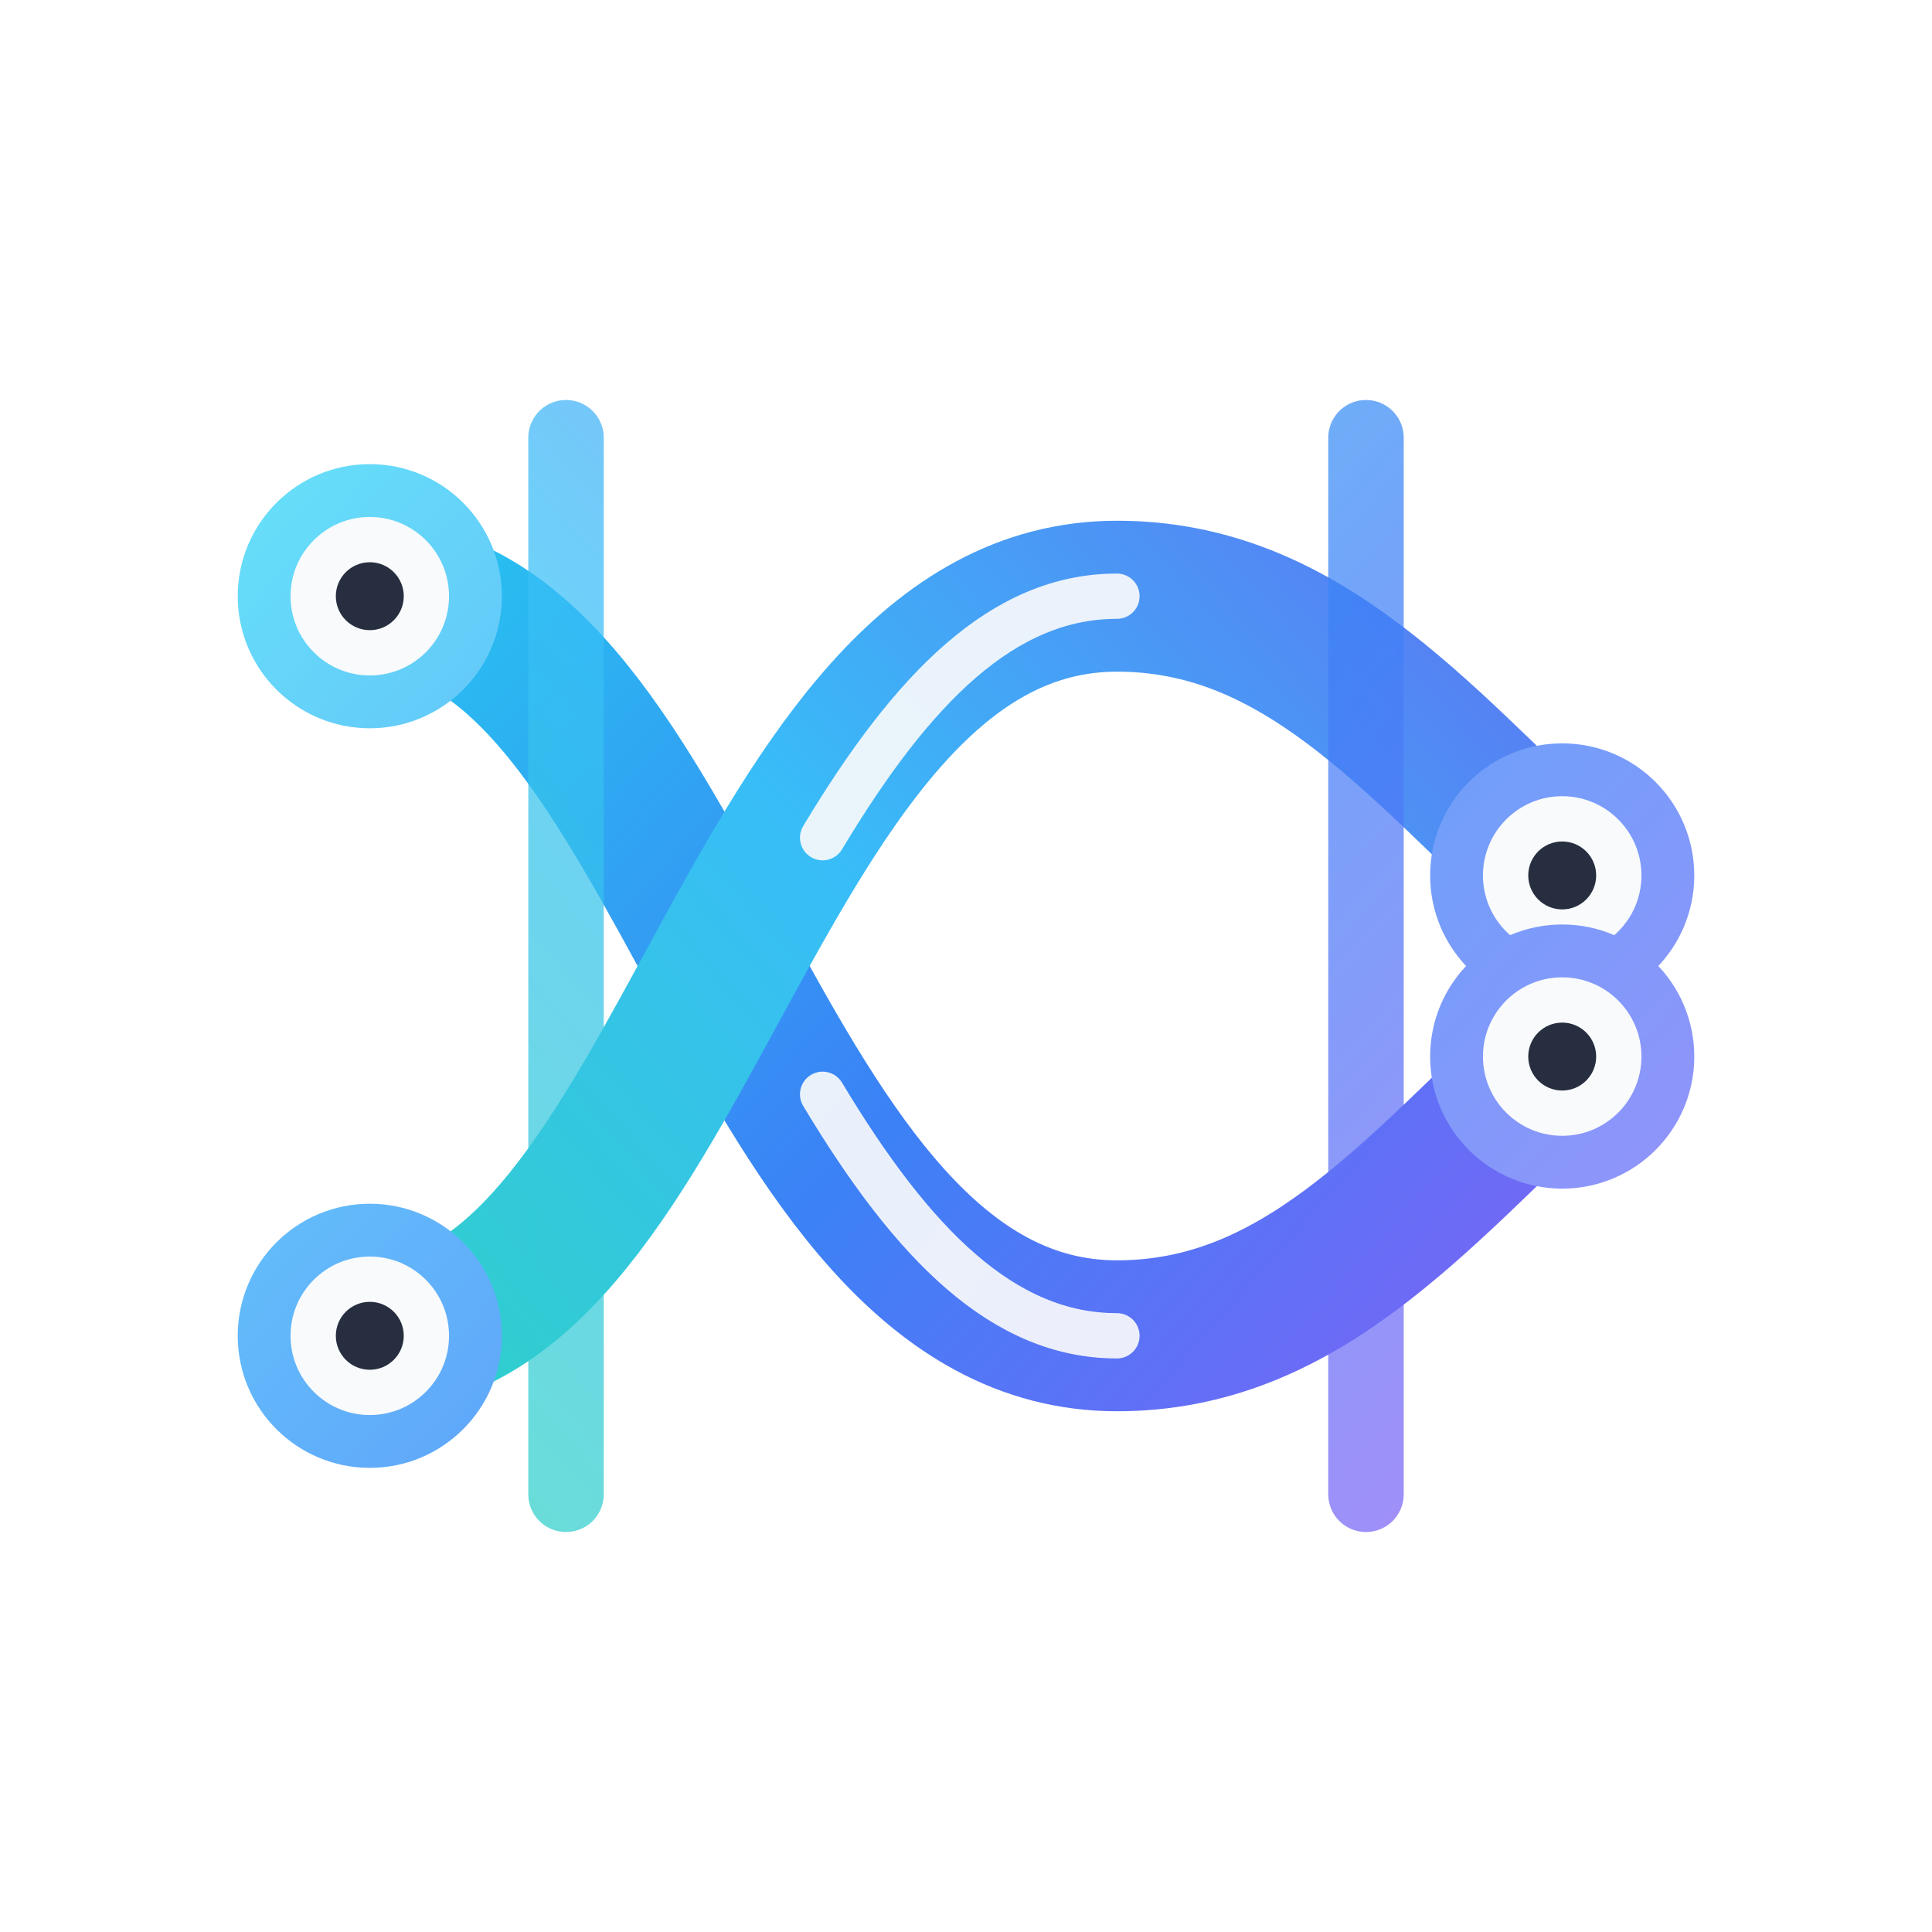
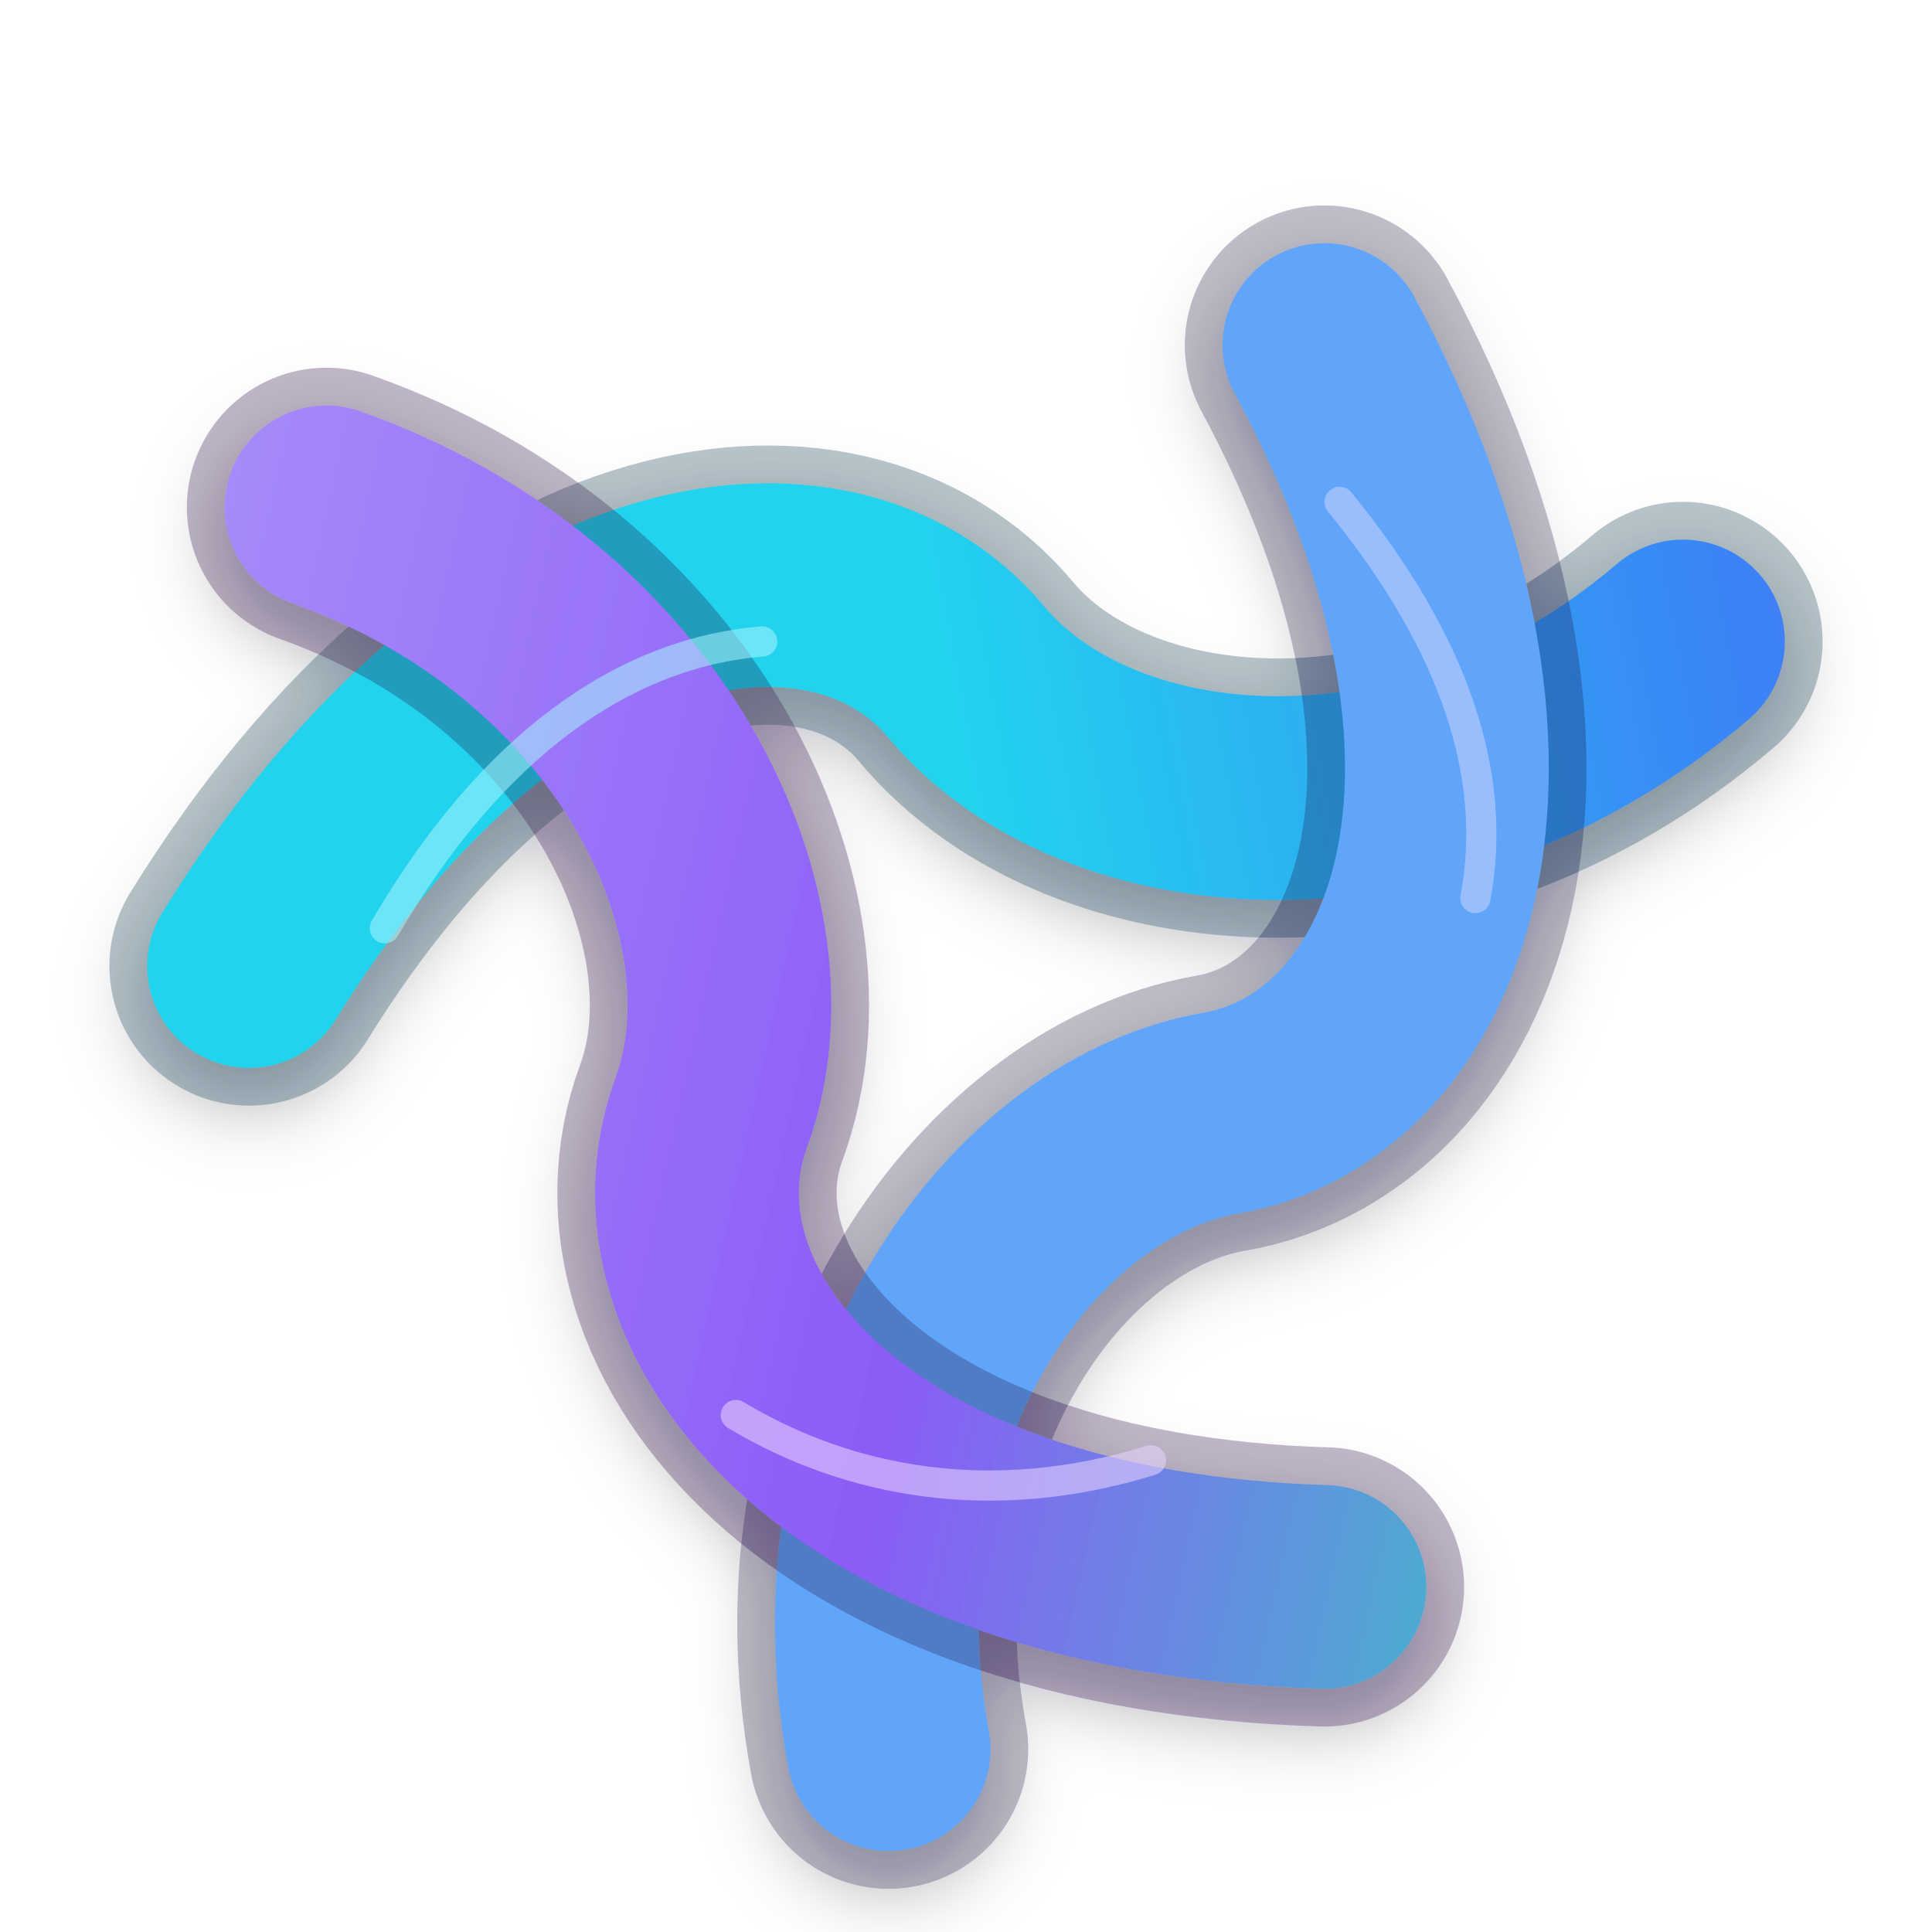
- <svg xmlns="http://www.w3.org/2000/svg" viewBox="0 0 256 256" role="img" aria-labelledby="title desc">
+ <svg xmlns="http://www.w3.org/2000/svg" viewBox="0 0 512 512" role="img" aria-labelledby="title desc">
  <defs>
-     <linearGradient id="routeA" x1="42" y1="52" x2="214" y2="204" gradientUnits="userSpaceOnUse">
+     <linearGradient id="meshA" x1="56" y1="252" x2="454" y2="178" gradientUnits="userSpaceOnUse">
      <stop offset="0" stop-color="#22D3EE" />
-       <stop offset="0.52" stop-color="#3B82F6" />
+       <stop offset=".52" stop-color="#3B82F6" />
      <stop offset="1" stop-color="#8B5CF6" />
    </linearGradient>
-     <linearGradient id="routeB" x1="42" y1="204" x2="214" y2="52" gradientUnits="userSpaceOnUse">
-       <stop offset="0" stop-color="#2DD4BF" />
-       <stop offset="0.48" stop-color="#38BDF8" />
-       <stop offset="1" stop-color="#6366F1" />
+     <linearGradient id="meshB" x1="76" y1="114" x2="410" y2="424" gradientUnits="userSpaceOnUse">
+       <stop offset="0" stop-color="#60A5FA" />
+       <stop offset=".52" stop-color="#6366F1" />
+       <stop offset="1" stop-color="#C084FC" />
    </linearGradient>
-     <linearGradient id="nodeStroke" x1="32" y1="40" x2="224" y2="216" gradientUnits="userSpaceOnUse">
-       <stop offset="0" stop-color="#67E8F9" />
-       <stop offset="0.5" stop-color="#60A5FA" />
-       <stop offset="1" stop-color="#A78BFA" />
+     <linearGradient id="meshC" x1="432" y1="86" x2="118" y2="430" gradientUnits="userSpaceOnUse">
+       <stop offset="0" stop-color="#A78BFA" />
+       <stop offset=".50" stop-color="#8B5CF6" />
+       <stop offset="1" stop-color="#2DD4BF" />
    </linearGradient>
+     <filter id="meshDepth" x="-28%" y="-28%" width="156%" height="156%">
+       <feDropShadow dx="0" dy="8" stdDeviation="8" flood-color="#020617" flood-opacity=".28" />
+     </filter>
  </defs>
-   <path d="M49 79c42 0 50 98 99 98 24 0 39-18 59-37" fill="none" stroke="url(#routeA)" stroke-width="20" stroke-linecap="round" />
-   <path d="M49 177c42 0 50-98 99-98 24 0 39 18 59 37" fill="none" stroke="url(#routeB)" stroke-width="20" stroke-linecap="round" />
-   <path d="M75 58v140" fill="none" stroke="url(#routeB)" stroke-width="10" stroke-linecap="round" opacity="0.72" />
-   <path d="M181 58v140" fill="none" stroke="url(#routeA)" stroke-width="10" stroke-linecap="round" opacity="0.72" />
-   <path d="M109 111c12-20 24-32 39-32" fill="none" stroke="#F8FAFC" stroke-width="6" stroke-linecap="round" opacity="0.92" />
-   <path d="M109 145c12 20 24 32 39 32" fill="none" stroke="#F8FAFC" stroke-width="6" stroke-linecap="round" opacity="0.92" />
-   <g fill="#F8FAFC" stroke="url(#nodeStroke)" stroke-width="7">
-     <circle cx="49" cy="79" r="14" />
-     <circle cx="49" cy="177" r="14" />
-     <circle cx="207" cy="116" r="14" />
-     <circle cx="207" cy="140" r="14" />
+   <g transform="translate(256 256)" fill="none" stroke-linecap="round" filter="url(#meshDepth)">
+     <path d="M-190 0 C-122 -110 -35 -120 0 -78 C35 -36 122 -28 190 -86" stroke="#062A3F" stroke-width="74" opacity=".28" />
+     <path d="M-190 0 C-122 -110 -35 -120 0 -78 C35 -36 122 -28 190 -86" stroke="url(#meshA)" stroke-width="54" />
+     <g transform="rotate(120)">
+       <path d="M-190 0 C-122 -110 -35 -120 0 -78 C35 -36 122 -28 190 -86" stroke="#171744" stroke-width="74" opacity=".28" />
+       <path d="M-190 0 C-122 -110 -35 -120 0 -78 C35 -36 122 -28 190 -86" stroke="url(#meshB)" stroke-width="54" />
+     </g>
+     <g transform="rotate(240)">
+       <path d="M-190 0 C-122 -110 -35 -120 0 -78 C35 -36 122 -28 190 -86" stroke="#24103E" stroke-width="74" opacity=".28" />
+       <path d="M-190 0 C-122 -110 -35 -120 0 -78 C35 -36 122 -28 190 -86" stroke="url(#meshC)" stroke-width="54" />
+     </g>
  </g>
-   <g fill="#0F172A" opacity="0.9">
-     <circle cx="49" cy="79" r="4.5" />
-     <circle cx="49" cy="177" r="4.5" />
-     <circle cx="207" cy="116" r="4.5" />
-     <circle cx="207" cy="140" r="4.5" />
+   <g fill="none" stroke-linecap="round" opacity=".56">
+     <path d="M102 246 C130 198 165 173 202 170" stroke="#A5F3FC" stroke-width="8" />
+     <path d="M355 133 C386 171 397 206 391 238" stroke="#C7D2FE" stroke-width="8" />
+     <path d="M305 387 C263 400 225 393 195 375" stroke="#E9D5FF" stroke-width="8" />
  </g>
</svg>
